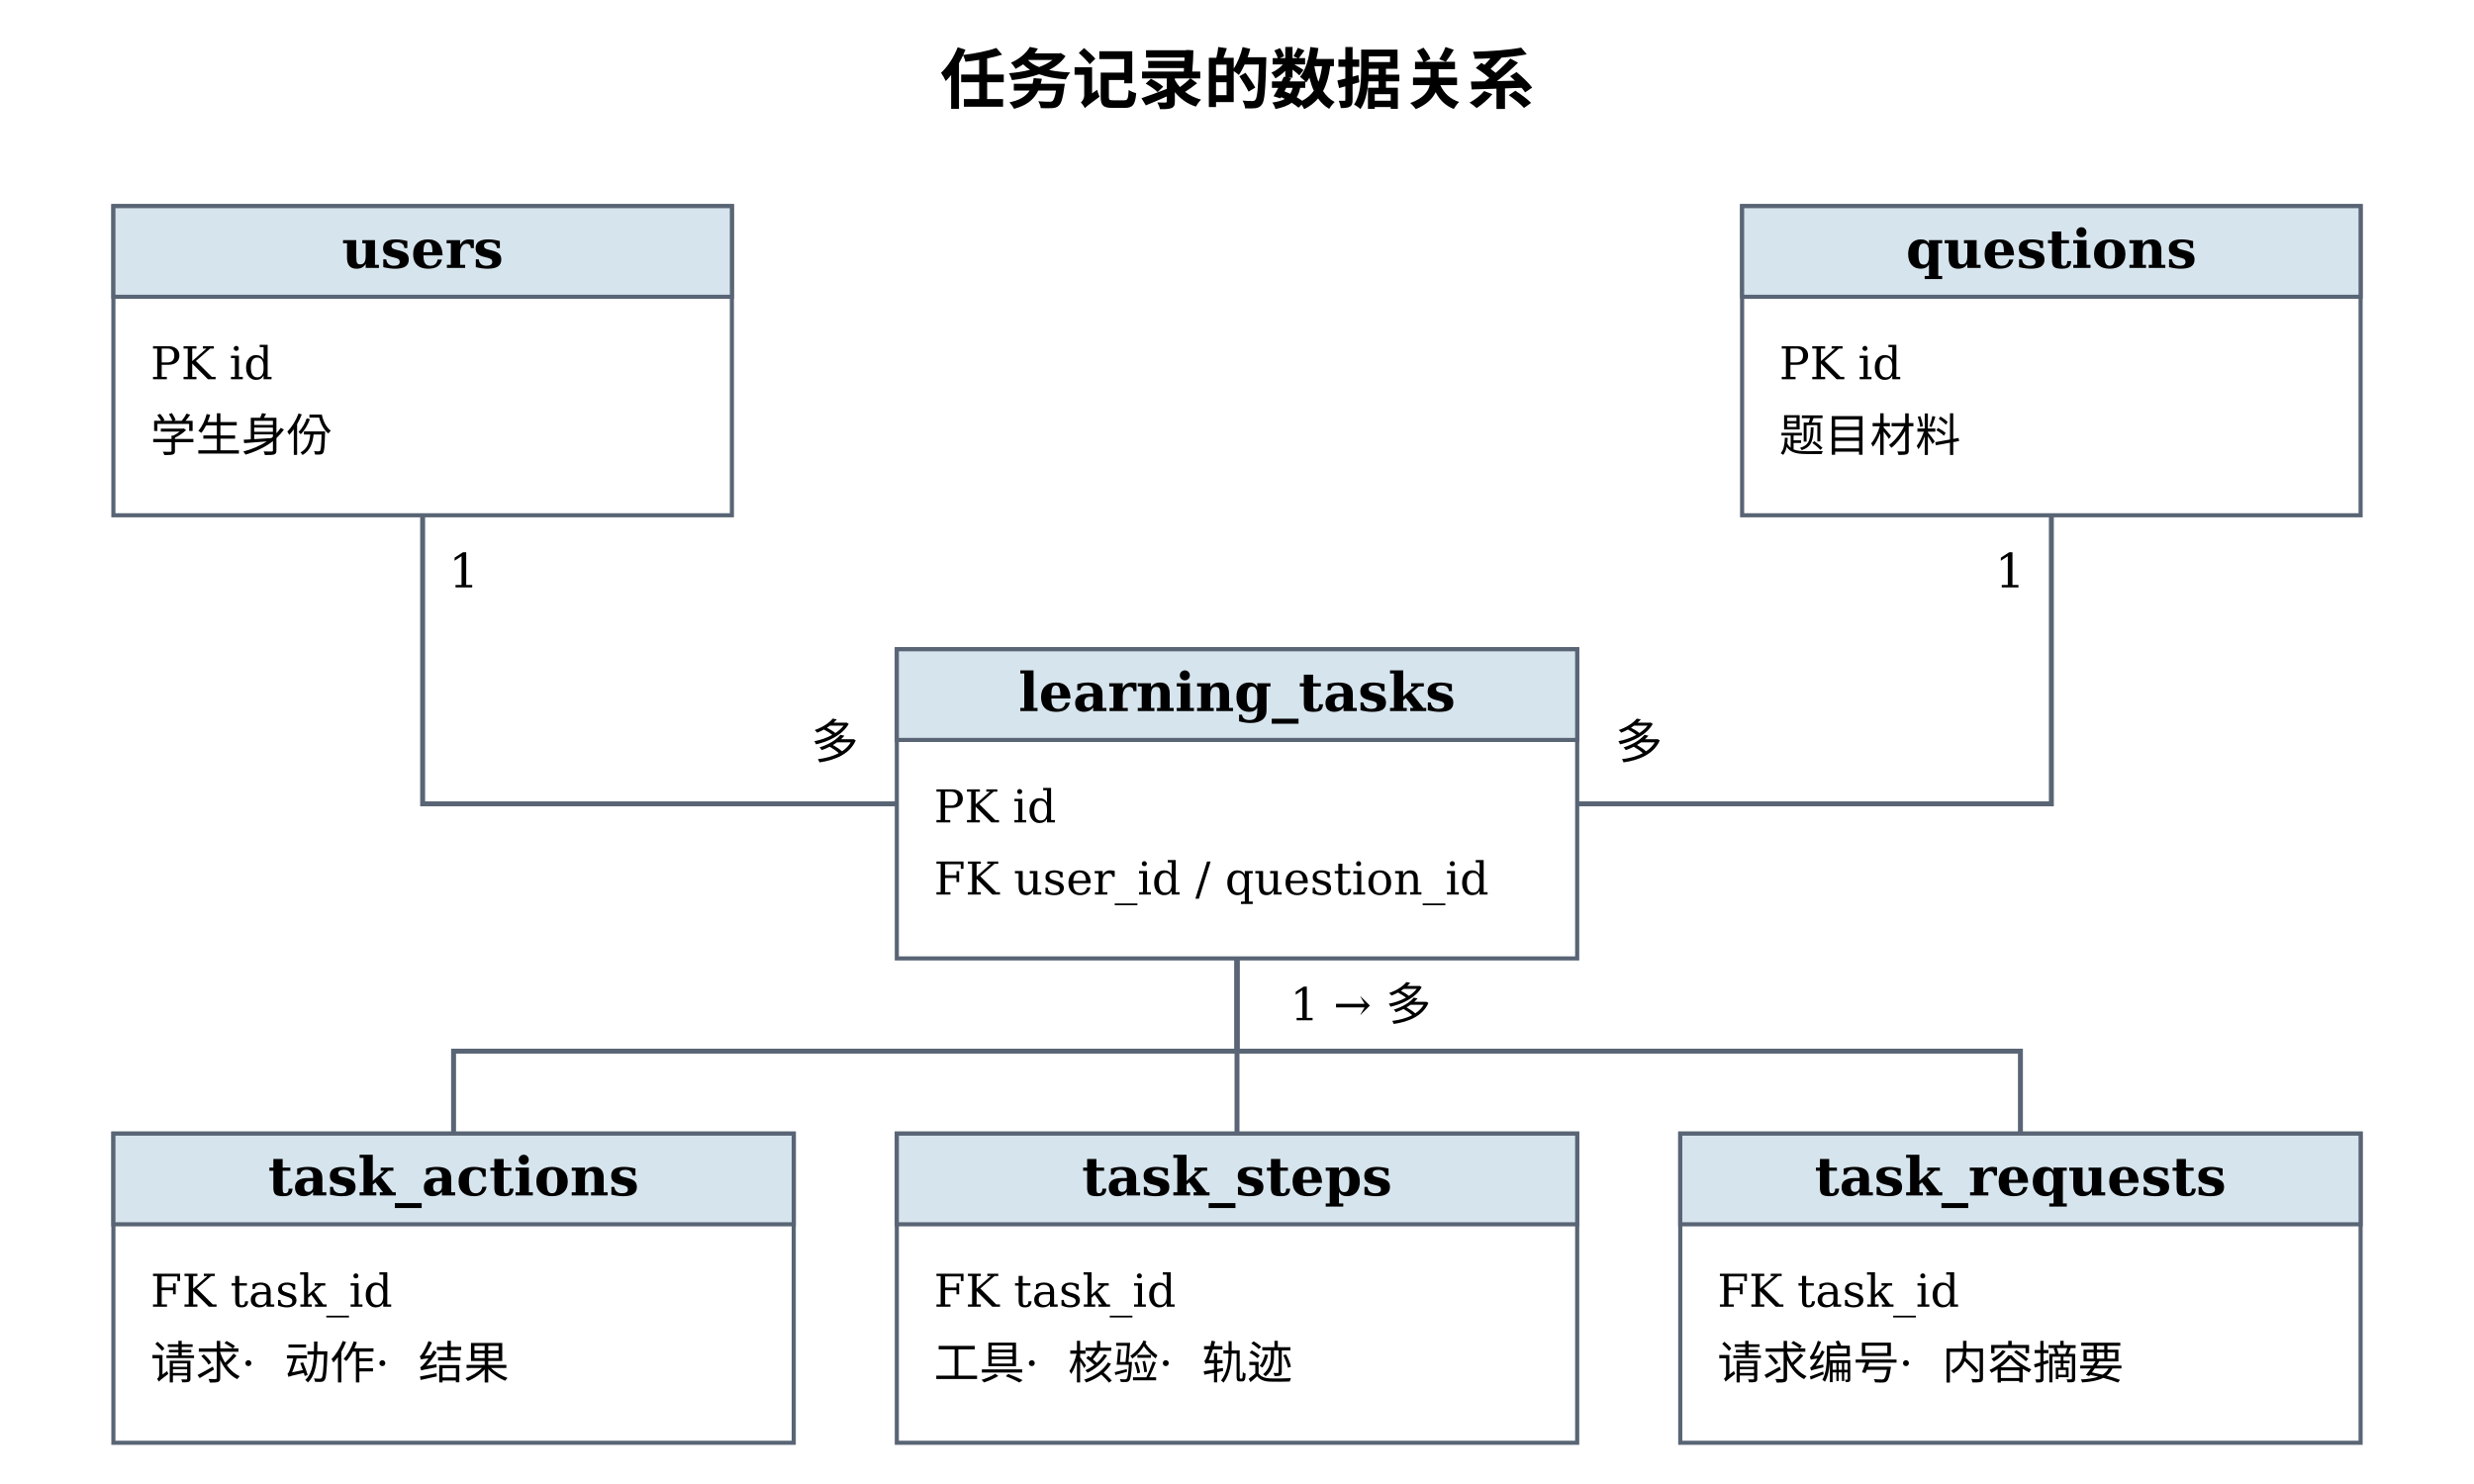
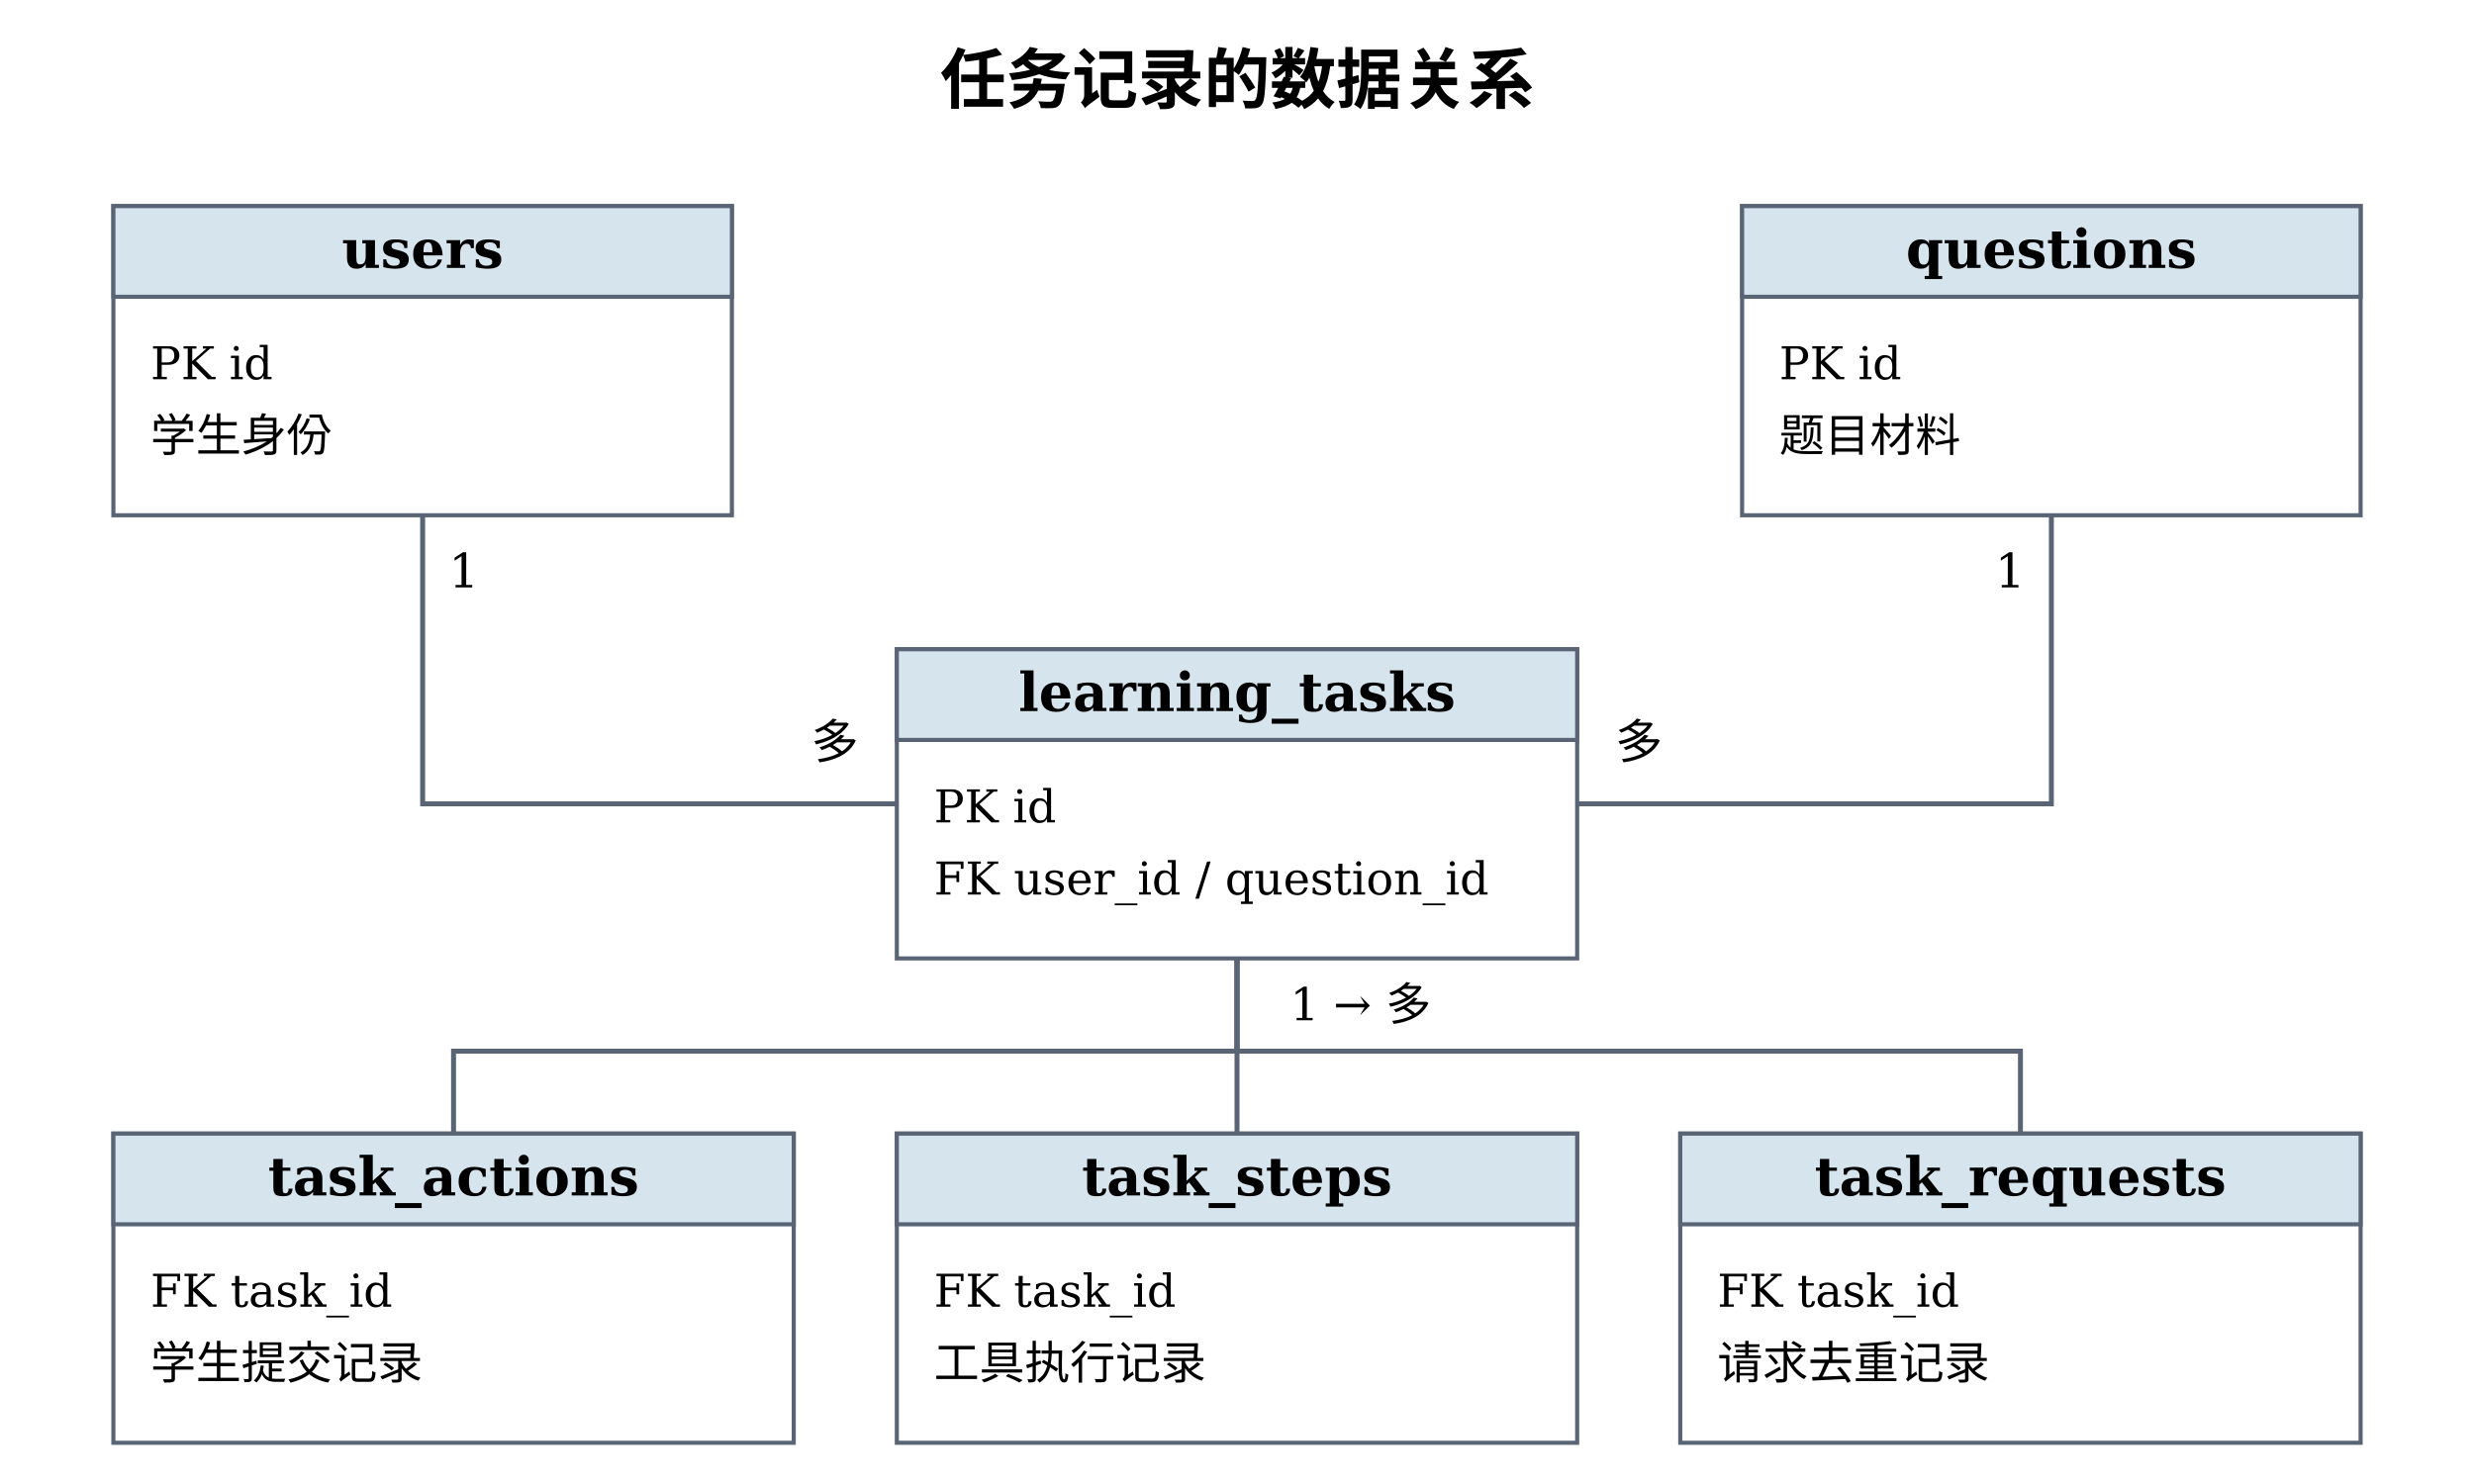
<svg xmlns="http://www.w3.org/2000/svg" width="1200" height="720" viewBox="0 0 1200 720">
  <defs>
    <marker id="arr" markerWidth="9" markerHeight="7" refX="8" refY="3.5" orient="auto">
      <path d="M0,0 L9,3.5 L0,7" fill="#596575" />
    </marker>
  </defs>
  <rect width="1200" height="720" fill="white" />
  <text x="456.00" y="50" fill="#000000" font-family="SimSun" font-size="32" font-weight="700" text-anchor="start">任务记录的数据关系</text>
  <rect x="55" y="100" width="300" height="150" rx="0" fill="#FFFFFF" stroke="#596575" stroke-width="2" />
  <rect x="55" y="100" width="300" height="44" rx="0" fill="#D6E4ED" stroke="#596575" stroke-width="2" />
  <text x="165.79" y="130" fill="#000000" font-family="DejaVu Serif" font-size="26" font-weight="700" text-anchor="start">users</text>
  <text x="73.00" y="184" fill="#000000" font-family="DejaVu Serif" font-size="22" font-weight="400" text-anchor="start">PK  id</text>
  <text x="73.00" y="219" fill="#000000" font-family="SimSun" font-size="22" font-weight="400" text-anchor="start">学生身份</text>
  <rect x="845" y="100" width="300" height="150" rx="0" fill="#FFFFFF" stroke="#596575" stroke-width="2" />
  <rect x="845" y="100" width="300" height="44" rx="0" fill="#D6E4ED" stroke="#596575" stroke-width="2" />
  <text x="924.48" y="130" fill="#000000" font-family="DejaVu Serif" font-size="26" font-weight="700" text-anchor="start">questions</text>
  <text x="863.00" y="184" fill="#000000" font-family="DejaVu Serif" font-size="22" font-weight="400" text-anchor="start">PK  id</text>
  <text x="863.00" y="219" fill="#000000" font-family="SimSun" font-size="22" font-weight="400" text-anchor="start">题目材料</text>
  <rect x="435" y="315" width="330" height="150" rx="0" fill="#FFFFFF" stroke="#596575" stroke-width="2" />
  <rect x="435" y="315" width="330" height="44" rx="0" fill="#D6E4ED" stroke="#596575" stroke-width="2" />
  <text x="494.01" y="345" fill="#000000" font-family="DejaVu Serif" font-size="26" font-weight="700" text-anchor="start">learning_tasks</text>
  <text x="453.00" y="399" fill="#000000" font-family="DejaVu Serif" font-size="22" font-weight="400" text-anchor="start">PK  id</text>
  <text x="453.00" y="434" fill="#000000" font-family="DejaVu Serif" font-size="22" font-weight="400" text-anchor="start">FK  user_id / question_id</text>
  <path d="M205,250 L205,390 L435,390" fill="none" stroke="#596575" stroke-width="2.4" />
  <text x="217.68" y="285" fill="#000000" font-family="DejaVu Serif" font-size="23" font-weight="400" text-anchor="start">1</text>
  <text x="393.50" y="368" fill="#000000" font-family="SimSun" font-size="23" font-weight="400" text-anchor="start">多</text>
  <path d="M995,250 L995,390 L765,390" fill="none" stroke="#596575" stroke-width="2.4" />
  <text x="967.68" y="285" fill="#000000" font-family="DejaVu Serif" font-size="23" font-weight="400" text-anchor="start">1</text>
  <text x="783.50" y="368" fill="#000000" font-family="SimSun" font-size="23" font-weight="400" text-anchor="start">多</text>
  <rect x="55" y="550" width="330" height="150" rx="0" fill="#FFFFFF" stroke="#596575" stroke-width="2" />
  <rect x="55" y="550" width="330" height="44" rx="0" fill="#D6E4ED" stroke="#596575" stroke-width="2" />
  <text x="130.02" y="580" fill="#000000" font-family="DejaVu Serif" font-size="26" font-weight="700" text-anchor="start">task_actions</text>
  <text x="73.00" y="634" fill="#000000" font-family="DejaVu Serif" font-size="22" font-weight="400" text-anchor="start">FK  task_id</text>
-   <text x="73.00" y="669" fill="#000000" font-family="SimSun" font-size="22" font-weight="400" text-anchor="start">请求</text>
-   <text x="117.00" y="669" fill="#000000" font-family="DejaVu Serif" font-size="22" font-weight="400" text-anchor="start"> · </text>
-   <text x="137.98" y="669" fill="#000000" font-family="SimSun" font-size="22" font-weight="400" text-anchor="start">动作</text>
-   <text x="181.98" y="669" fill="#000000" font-family="DejaVu Serif" font-size="22" font-weight="400" text-anchor="start"> · </text>
-   <text x="202.95" y="669" fill="#000000" font-family="SimSun" font-size="22" font-weight="400" text-anchor="start">结果</text>
+   <text x="73.00" y="669" fill="#000000" font-family="SimSun" font-size="22" font-weight="400" text-anchor="start">学生提交记录</text>
  <path d="M600,465 L600,510 L220,510 L220,550" fill="none" stroke="#596575" stroke-width="2.4" />
  <rect x="435" y="550" width="330" height="150" rx="0" fill="#FFFFFF" stroke="#596575" stroke-width="2" />
  <rect x="435" y="550" width="330" height="44" rx="0" fill="#D6E4ED" stroke="#596575" stroke-width="2" />
  <text x="524.74" y="580" fill="#000000" font-family="DejaVu Serif" font-size="26" font-weight="700" text-anchor="start">task_steps</text>
  <text x="453.00" y="634" fill="#000000" font-family="DejaVu Serif" font-size="22" font-weight="400" text-anchor="start">FK  task_id</text>
-   <text x="453.00" y="669" fill="#000000" font-family="SimSun" font-size="22" font-weight="400" text-anchor="start">工具</text>
-   <text x="497.00" y="669" fill="#000000" font-family="DejaVu Serif" font-size="22" font-weight="400" text-anchor="start"> · </text>
-   <text x="517.98" y="669" fill="#000000" font-family="SimSun" font-size="22" font-weight="400" text-anchor="start">核验</text>
-   <text x="561.98" y="669" fill="#000000" font-family="DejaVu Serif" font-size="22" font-weight="400" text-anchor="start"> · </text>
-   <text x="582.95" y="669" fill="#000000" font-family="SimSun" font-size="22" font-weight="400" text-anchor="start">轨迹</text>
+   <text x="453.00" y="669" fill="#000000" font-family="SimSun" font-size="22" font-weight="400" text-anchor="start">工具执行记录</text>
  <path d="M600,465 L600,510 L600,510 L600,550" fill="none" stroke="#596575" stroke-width="2.4" />
  <rect x="815" y="550" width="330" height="150" rx="0" fill="#FFFFFF" stroke="#596575" stroke-width="2" />
  <rect x="815" y="550" width="330" height="44" rx="0" fill="#D6E4ED" stroke="#596575" stroke-width="2" />
  <text x="880.17" y="580" fill="#000000" font-family="DejaVu Serif" font-size="26" font-weight="700" text-anchor="start">task_requests</text>
  <text x="833.00" y="634" fill="#000000" font-family="DejaVu Serif" font-size="22" font-weight="400" text-anchor="start">FK  task_id</text>
-   <text x="833.00" y="669" fill="#000000" font-family="SimSun" font-size="22" font-weight="400" text-anchor="start">请求编号</text>
-   <text x="921.00" y="669" fill="#000000" font-family="DejaVu Serif" font-size="22" font-weight="400" text-anchor="start"> · </text>
-   <text x="941.98" y="669" fill="#000000" font-family="SimSun" font-size="22" font-weight="400" text-anchor="start">内容摘要</text>
+   <text x="833.00" y="669" fill="#000000" font-family="SimSun" font-size="22" font-weight="400" text-anchor="start">请求去重记录</text>
  <path d="M600,465 L600,510 L980,510 L980,550" fill="none" stroke="#596575" stroke-width="2.4" />
  <text x="625.79" y="495" fill="#000000" font-family="DejaVu Serif" font-size="22" font-weight="400" text-anchor="start">1 → </text>
  <text x="672.21" y="495" fill="#000000" font-family="SimSun" font-size="22" font-weight="400" text-anchor="start">多</text>
</svg>
